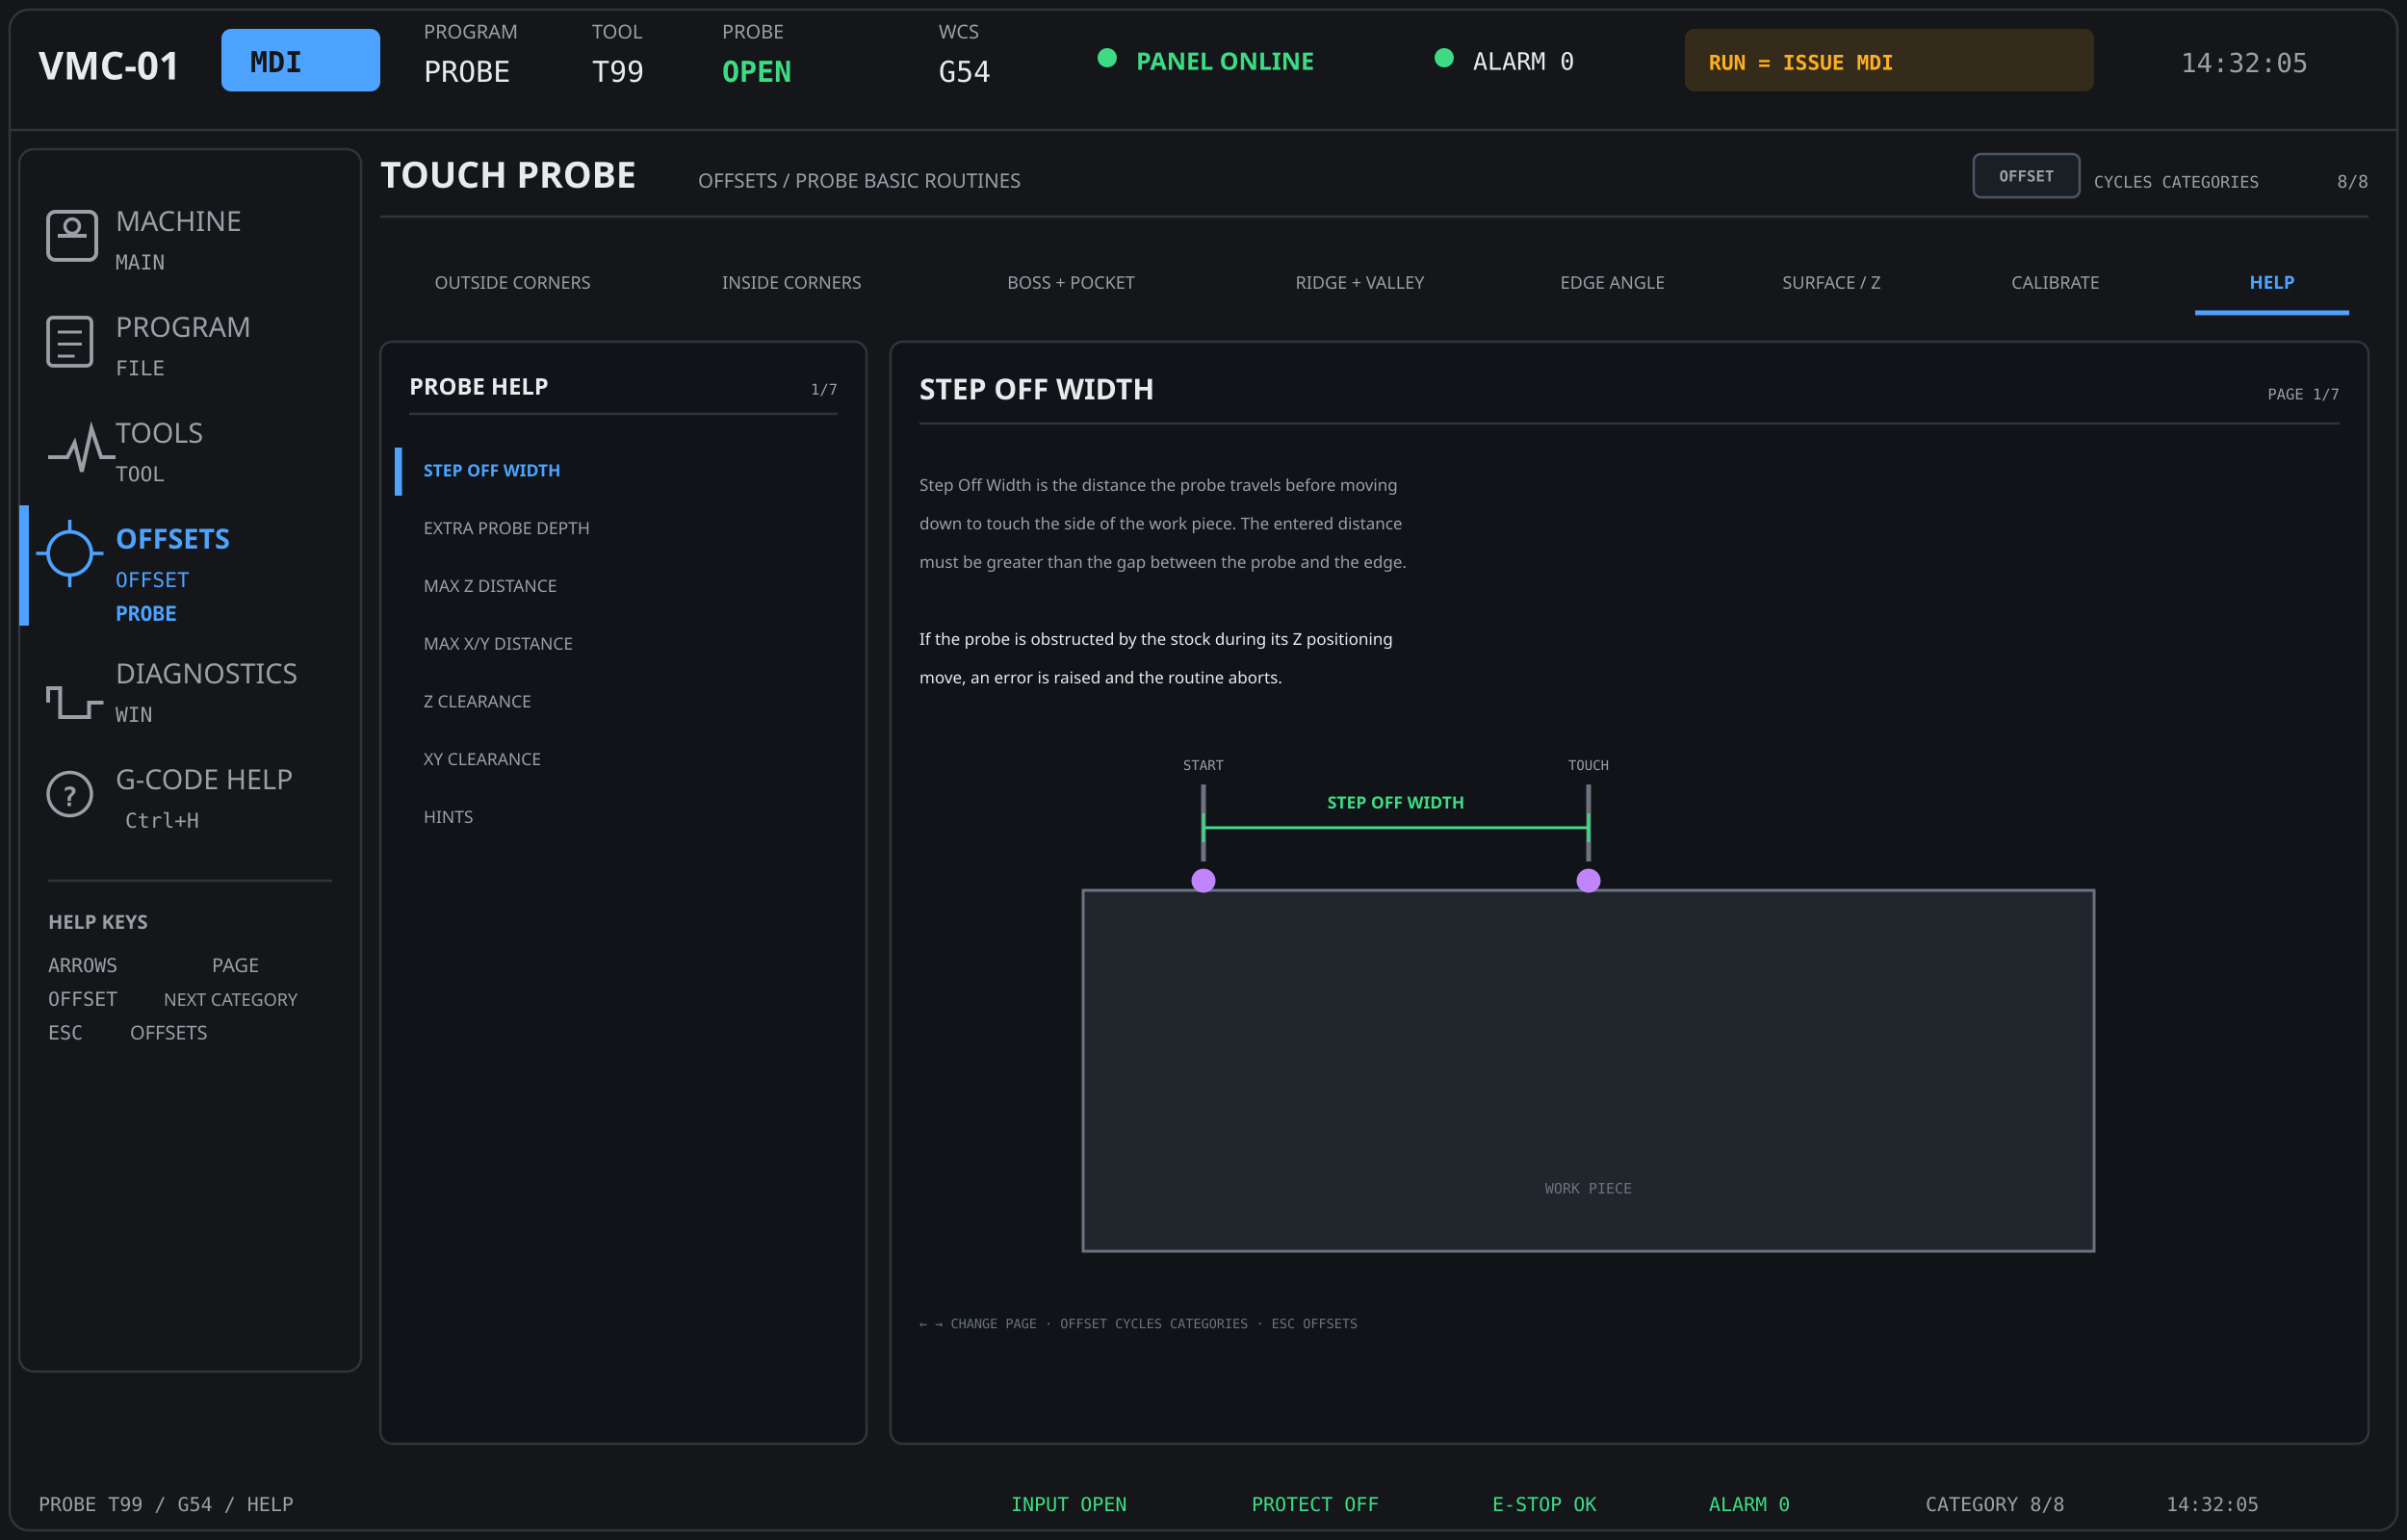
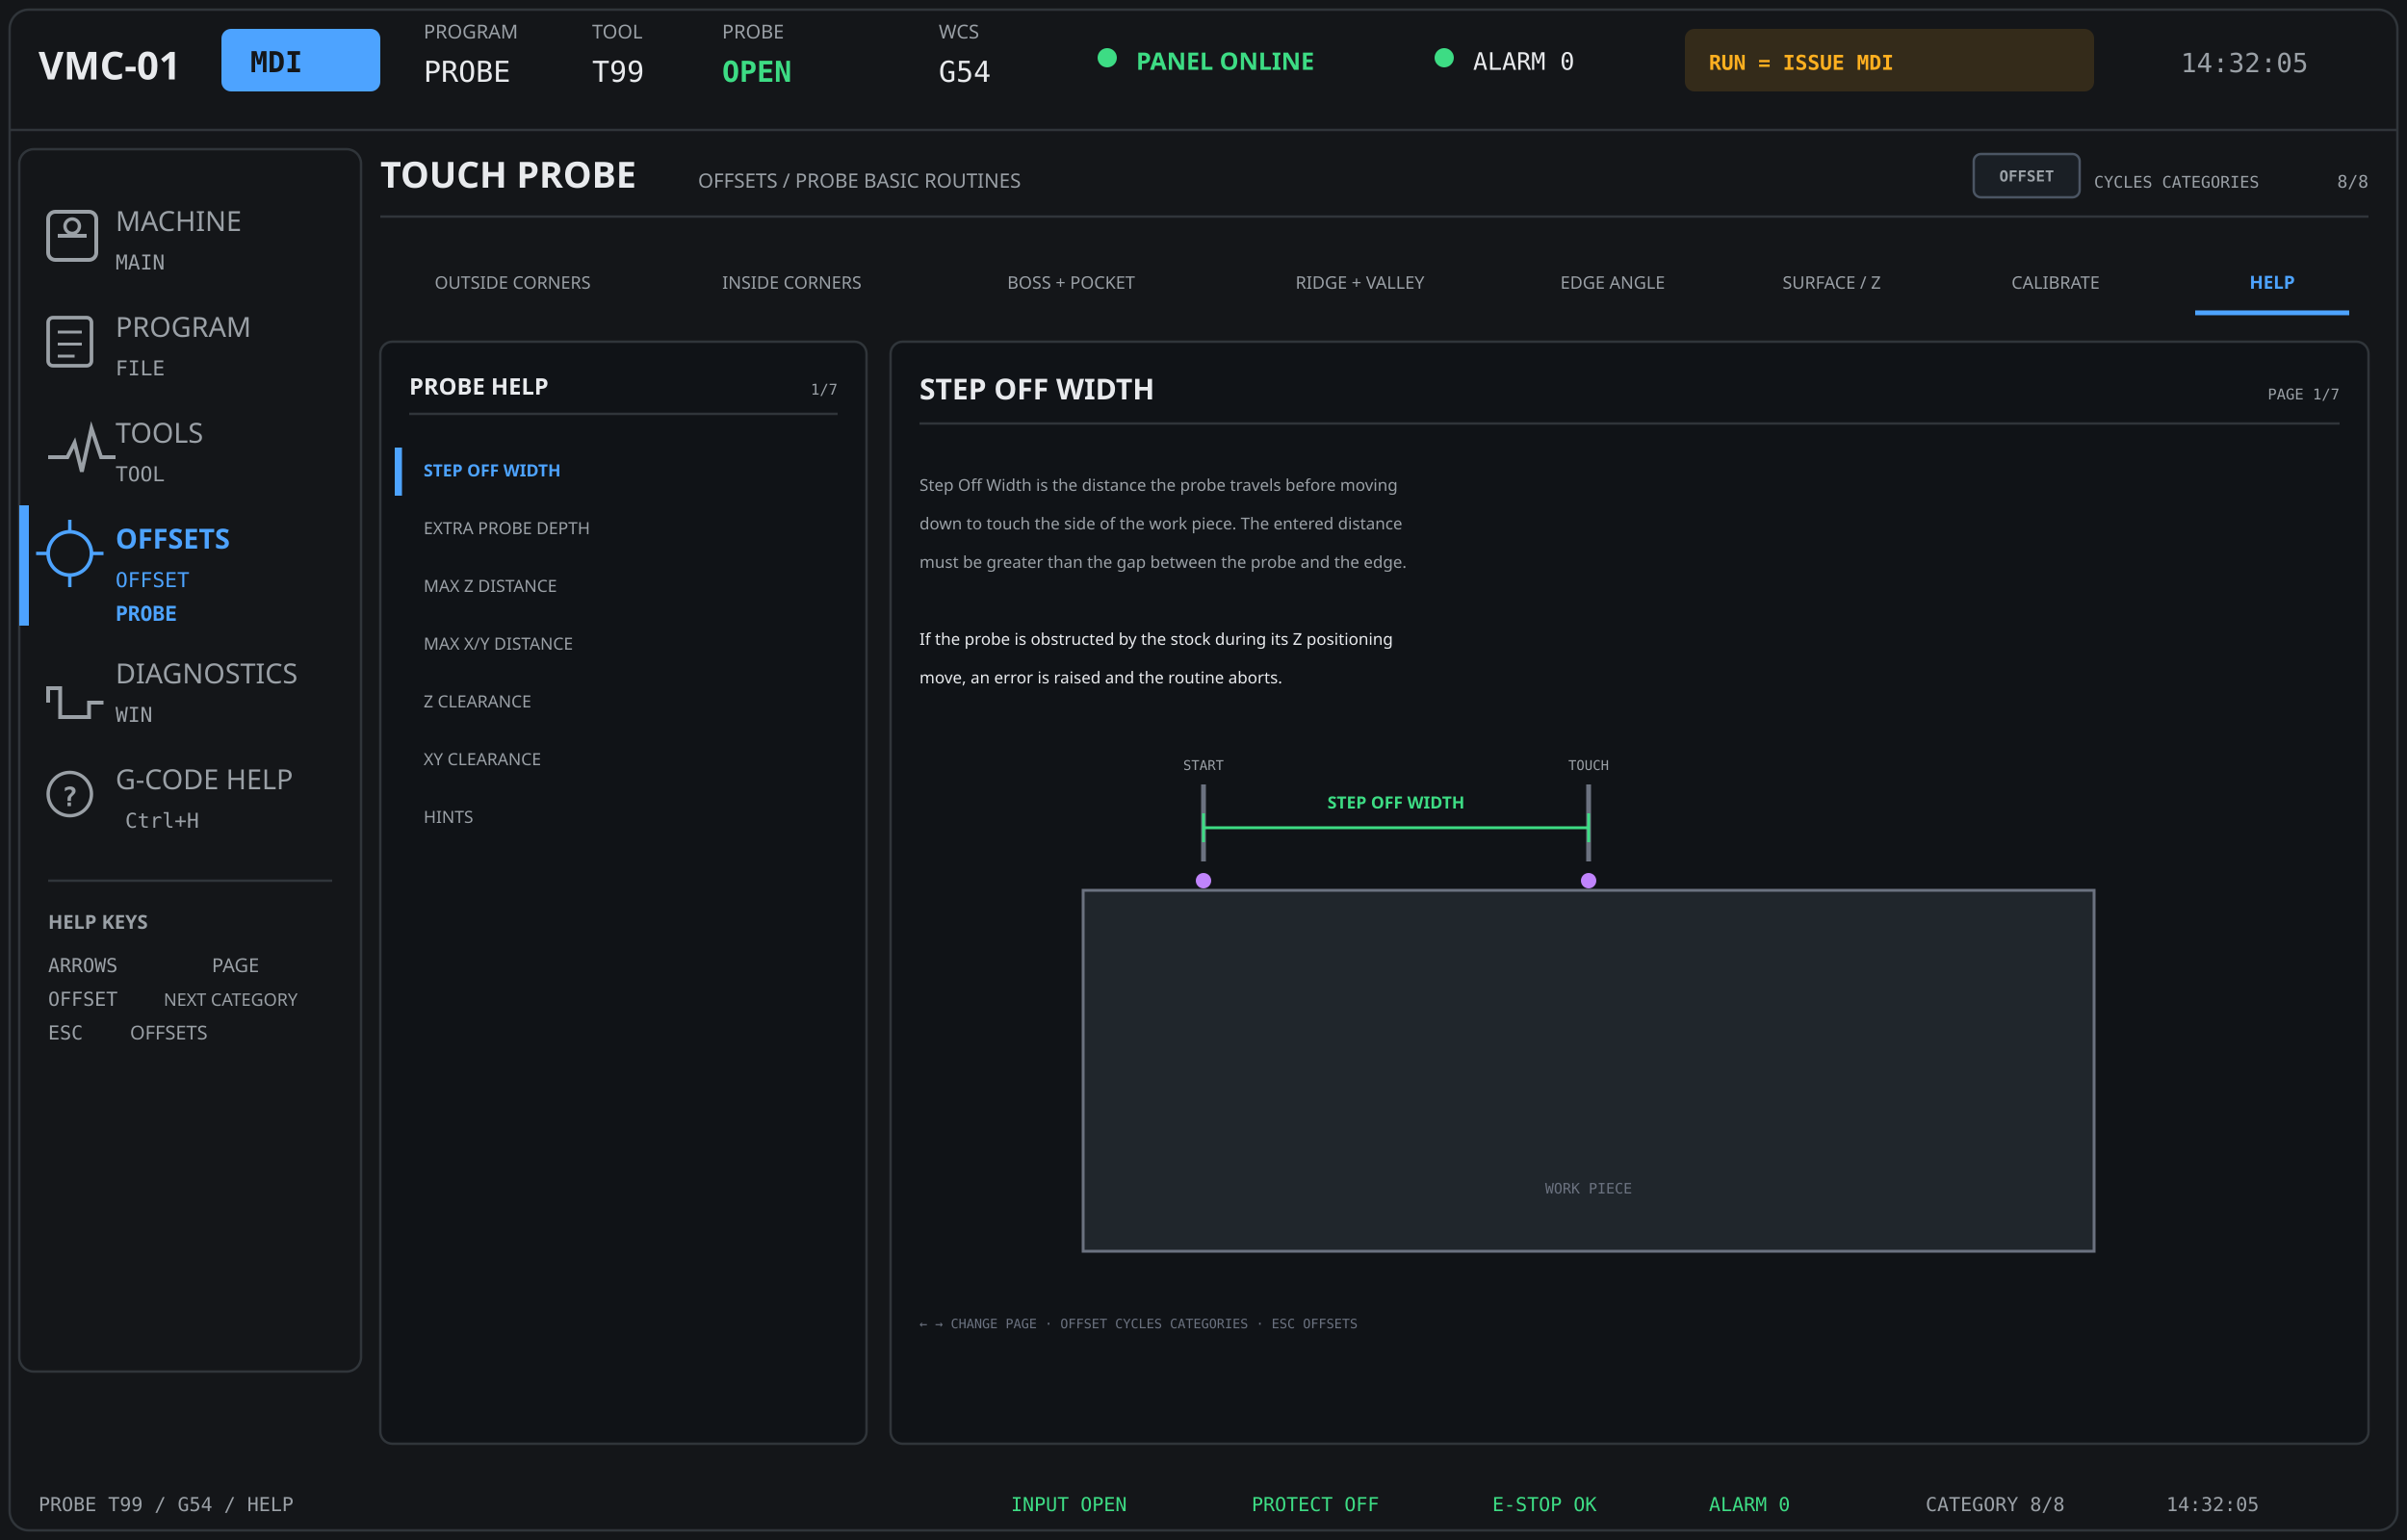
<svg xmlns="http://www.w3.org/2000/svg" viewBox="0 0 1000 640" width="1000" height="640">
  <rect x="0" y="0" width="1000" height="640" rx="0" fill="#141619" stroke="none" stroke-width="1" />
  <rect x="4" y="4" width="992" height="632" rx="8" fill="none" stroke="#30353a" stroke-width="1" />
  <line x1="4" y1="54" x2="996" y2="54" stroke="#30353a" stroke-width="1" />
  <text x="16" y="33" fill="#e8eaed" font-size="16" font-family="sans-serif" font-weight="700" text-anchor="start">VMC-01</text>
  <rect x="92" y="12" width="66" height="26" rx="4" fill="#4da3ff" stroke="none" stroke-width="1" />
  <text x="104" y="30" fill="#141619" font-size="12" font-family="monospace" font-weight="700" text-anchor="start">MDI</text>
  <text x="176" y="16" fill="#9aa0a6" font-size="8" font-family="sans-serif" text-anchor="start">PROGRAM</text>
  <text x="176" y="34" fill="#e8eaed" font-size="12" font-family="monospace" text-anchor="start">PROBE</text>
  <text x="246" y="16" fill="#9aa0a6" font-size="8" font-family="sans-serif" text-anchor="start">TOOL</text>
  <text x="246" y="34" fill="#e8eaed" font-size="12" font-family="monospace" text-anchor="start">T99</text>
  <text x="300" y="16" fill="#9aa0a6" font-size="8" font-family="sans-serif" text-anchor="start">PROBE</text>
  <text x="300" y="34" fill="#3ddc84" font-size="12" font-family="monospace" font-weight="700" text-anchor="start">OPEN</text>
  <text x="390" y="16" fill="#9aa0a6" font-size="8" font-family="sans-serif" text-anchor="start">WCS</text>
  <text x="390" y="34" fill="#e8eaed" font-size="12" font-family="monospace" text-anchor="start">G54</text>
  <circle cx="460" cy="24" r="4" fill="#3ddc84" />
  <text x="472" y="29" fill="#3ddc84" font-size="10" font-family="sans-serif" font-weight="700" text-anchor="start">PANEL ONLINE</text>
  <circle cx="600" cy="24" r="4" fill="#3ddc84" />
  <text x="612" y="29" fill="#e8eaed" font-size="10" font-family="monospace" text-anchor="start">ALARM 0</text>
  <rect x="700" y="12" width="170" height="26" rx="4" fill="#ffb020" stroke="none" stroke-width="0" opacity="0.14" />
  <text x="710" y="29" fill="#ffb020" font-size="8.5" font-family="monospace" font-weight="700" text-anchor="start">RUN = ISSUE MDI</text>
  <text x="906" y="30" fill="#9aa0a6" font-size="11" font-family="monospace" text-anchor="start">14:32:05</text>
  <rect x="8" y="62" width="142" height="508" rx="6" fill="#141619" stroke="#30353a" stroke-width="1" />
  <rect x="20" y="88" width="20" height="20" rx="3" fill="none" stroke="#9aa0a6" stroke-width="1.6" />
  <line x1="24" y1="98" x2="36" y2="98" stroke="#9aa0a6" stroke-width="1.6" />
  <circle cx="30" cy="94" r="3" fill="none" stroke="#9aa0a6" stroke-width="1.4" />
  <text x="48" y="96" fill="#9aa0a6" font-size="11.5" font-family="sans-serif" text-anchor="start">MACHINE</text>
  <text x="48" y="112" fill="#9aa0a6" font-size="8.5" font-family="monospace" text-anchor="start">MAIN</text>
  <rect x="20" y="132" width="18" height="20" rx="2" fill="none" stroke="#9aa0a6" stroke-width="1.5" />
  <line x1="24" y1="138" x2="34" y2="138" stroke="#9aa0a6" stroke-width="1.2" />
  <line x1="24" y1="143" x2="34" y2="143" stroke="#9aa0a6" stroke-width="1.2" />
  <line x1="24" y1="148" x2="31" y2="148" stroke="#9aa0a6" stroke-width="1.2" />
  <text x="48" y="140" fill="#9aa0a6" font-size="11.5" font-family="sans-serif" text-anchor="start">PROGRAM</text>
  <text x="48" y="156" fill="#9aa0a6" font-size="8.5" font-family="monospace" text-anchor="start">FILE</text>
  <path d="M20 190 L28 190 L31 184 L34 196 L38 178 L42 190 L48 190" fill="none" stroke="#9aa0a6" stroke-width="1.6" />
  <text x="48" y="184" fill="#9aa0a6" font-size="11.5" font-family="sans-serif" text-anchor="start">TOOLS</text>
  <text x="48" y="200" fill="#9aa0a6" font-size="8.5" font-family="monospace" text-anchor="start">TOOL</text>
  <rect x="8" y="210" width="4" height="50" rx="0" fill="#4da3ff" stroke="none" stroke-width="0" />
  <circle cx="29" cy="230" r="9" fill="none" stroke="#4da3ff" stroke-width="1.5" />
  <line x1="29" y1="216" x2="29" y2="221" stroke="#4da3ff" stroke-width="1.4" />
  <line x1="29" y1="239" x2="29" y2="244" stroke="#4da3ff" stroke-width="1.4" />
  <line x1="15" y1="230" x2="20" y2="230" stroke="#4da3ff" stroke-width="1.4" />
  <line x1="38" y1="230" x2="43" y2="230" stroke="#4da3ff" stroke-width="1.4" />
  <text x="48" y="228" fill="#4da3ff" font-size="11.5" font-family="sans-serif" font-weight="700" text-anchor="start">OFFSETS</text>
  <text x="48" y="244" fill="#4da3ff" font-size="8.5" font-family="monospace" text-anchor="start">OFFSET</text>
  <text x="48" y="258" fill="#4da3ff" font-size="8.5" font-family="monospace" font-weight="700" text-anchor="start">PROBE</text>
  <path d="M20 292 L20 286 L25 286 L25 298 L37 298 L37 292 L43 292" fill="none" stroke="#9aa0a6" stroke-width="1.6" />
  <text x="48" y="284" fill="#9aa0a6" font-size="11.5" font-family="sans-serif" text-anchor="start">DIAGNOSTICS</text>
  <text x="48" y="300" fill="#9aa0a6" font-size="8.5" font-family="monospace" text-anchor="start">WIN</text>
  <circle cx="29" cy="330" r="9" fill="none" stroke="#9aa0a6" stroke-width="1.4" />
  <text x="29" y="335" fill="#9aa0a6" font-size="11" font-family="monospace" font-weight="700" text-anchor="middle">?</text>
  <text x="48" y="328" fill="#9aa0a6" font-size="11.5" font-family="sans-serif" text-anchor="start">G-CODE HELP</text>
  <text x="52" y="344" fill="#9aa0a6" font-size="8.5" font-family="monospace" text-anchor="start">Ctrl+H</text>
  <line x1="20" y1="366" x2="138" y2="366" stroke="#30353a" stroke-width="1" />
  <text x="20" y="386" fill="#9aa0a6" font-size="8" font-family="sans-serif" font-weight="700" text-anchor="start">HELP KEYS</text>
  <text x="20" y="404" fill="#9aa0a6" font-size="8" font-family="monospace" text-anchor="start">ARROWS</text>
  <text x="88" y="404" fill="#9aa0a6" font-size="8" font-family="sans-serif" text-anchor="start">PAGE</text>
  <text x="20" y="418" fill="#9aa0a6" font-size="8" font-family="monospace" text-anchor="start">OFFSET</text>
  <text x="68" y="418" fill="#9aa0a6" font-size="7.2" font-family="sans-serif" text-anchor="start">NEXT CATEGORY</text>
  <text x="20" y="432" fill="#9aa0a6" font-size="8" font-family="monospace" text-anchor="start">ESC</text>
  <text x="54" y="432" fill="#9aa0a6" font-size="8" font-family="sans-serif" text-anchor="start">OFFSETS</text>
  <text x="158" y="78" fill="#e8eaed" font-size="15" font-family="sans-serif" font-weight="700" text-anchor="start">TOUCH PROBE</text>
  <text x="290" y="78" fill="#9aa0a6" font-size="8.2" font-family="sans-serif" text-anchor="start">OFFSETS / PROBE BASIC ROUTINES</text>
  <rect x="820" y="64" width="44" height="18" rx="3" fill="#1a1f25" stroke="#4b5563" stroke-width="1" />
  <text x="842.0" y="75.4" fill="#9aa0a6" font-size="6.3" font-family="monospace" font-weight="700" text-anchor="middle">OFFSET</text>
  <text x="870" y="78" fill="#9aa0a6" font-size="6.7" font-family="monospace" text-anchor="start">CYCLES CATEGORIES</text>
  <text x="984" y="78" fill="#9aa0a6" font-size="7.2" font-family="monospace" text-anchor="end">8/8</text>
  <line x1="158" y1="90" x2="984" y2="90" stroke="#30353a" stroke-width="1" />
  <text x="213.0" y="120" fill="#9aa0a6" font-size="7.2" font-family="sans-serif" text-anchor="middle">OUTSIDE CORNERS</text>
  <text x="329.0" y="120" fill="#9aa0a6" font-size="7.2" font-family="sans-serif" text-anchor="middle">INSIDE CORNERS</text>
  <text x="445.0" y="120" fill="#9aa0a6" font-size="7.2" font-family="sans-serif" text-anchor="middle">BOSS + POCKET</text>
  <text x="565.0" y="120" fill="#9aa0a6" font-size="7.2" font-family="sans-serif" text-anchor="middle">RIDGE + VALLEY</text>
  <text x="670.0" y="120" fill="#9aa0a6" font-size="7.2" font-family="sans-serif" text-anchor="middle">EDGE ANGLE</text>
  <text x="761.0" y="120" fill="#9aa0a6" font-size="7.2" font-family="sans-serif" text-anchor="middle">SURFACE / Z</text>
  <text x="854.0" y="120" fill="#9aa0a6" font-size="7.2" font-family="sans-serif" text-anchor="middle">CALIBRATE</text>
  <text x="944.0" y="120" fill="#4da3ff" font-size="7.5" font-family="sans-serif" font-weight="700" text-anchor="middle">HELP</text>
  <line x1="912" y1="130" x2="976" y2="130" stroke="#4da3ff" stroke-width="2" />
  <rect x="158" y="142" width="202" height="458" rx="5" fill="#101317" stroke="#30353a" stroke-width="1" />
  <text x="170" y="164" fill="#e8eaed" font-size="9.5" font-family="sans-serif" font-weight="700" text-anchor="start">PROBE HELP</text>
  <text x="348" y="164" fill="#9aa0a6" font-size="6.2" font-family="monospace" text-anchor="end">1/7</text>
  <line x1="170" y1="172" x2="348" y2="172" stroke="#30353a" stroke-width="1" />
  <rect x="164" y="186" width="3" height="20" rx="0" fill="#4da3ff" stroke="none" stroke-width="0" />
  <text x="176" y="198" fill="#4da3ff" font-size="7.0" font-family="sans-serif" font-weight="700" text-anchor="start">STEP OFF WIDTH</text>
  <text x="176" y="222" fill="#9aa0a6" font-size="7.0" font-family="sans-serif" text-anchor="start">EXTRA PROBE DEPTH</text>
  <text x="176" y="246" fill="#9aa0a6" font-size="7.0" font-family="sans-serif" text-anchor="start">MAX Z DISTANCE</text>
  <text x="176" y="270" fill="#9aa0a6" font-size="7.0" font-family="sans-serif" text-anchor="start">MAX X/Y DISTANCE</text>
  <text x="176" y="294" fill="#9aa0a6" font-size="7.0" font-family="sans-serif" text-anchor="start">Z CLEARANCE</text>
  <text x="176" y="318" fill="#9aa0a6" font-size="7.0" font-family="sans-serif" text-anchor="start">XY CLEARANCE</text>
  <text x="176" y="342" fill="#9aa0a6" font-size="7.0" font-family="sans-serif" text-anchor="start">HINTS</text>
  <rect x="370" y="142" width="614" height="458" rx="5" fill="#101317" stroke="#30353a" stroke-width="1" />
  <text x="382" y="166" fill="#e8eaed" font-size="12" font-family="sans-serif" font-weight="700" text-anchor="start">STEP OFF WIDTH</text>
  <text x="972" y="166" fill="#9aa0a6" font-size="6.2" font-family="monospace" text-anchor="end">PAGE 1/7</text>
  <line x1="382" y1="176" x2="972" y2="176" stroke="#30353a" stroke-width="1" />
  <text x="382" y="204" fill="#9aa0a6" font-size="6.8" font-family="sans-serif" text-anchor="start">Step Off Width is the distance the probe travels before moving</text>
  <text x="382" y="220" fill="#9aa0a6" font-size="6.8" font-family="sans-serif" text-anchor="start">down to touch the side of the work piece. The entered distance</text>
  <text x="382" y="236" fill="#9aa0a6" font-size="6.8" font-family="sans-serif" text-anchor="start">must be greater than the gap between the probe and the edge.</text>
  <text x="382" y="252" fill="#9aa0a6" font-size="6.8" font-family="sans-serif" text-anchor="start" />
  <text x="382" y="268" fill="#e8eaed" font-size="6.8" font-family="sans-serif" text-anchor="start">If the probe is obstructed by the stock during its Z positioning</text>
  <text x="382" y="284" fill="#e8eaed" font-size="6.8" font-family="sans-serif" text-anchor="start">move, an error is raised and the routine aborts.</text>
  <rect x="450" y="370" width="420" height="150" fill="#20262c" stroke="#6b7280" stroke-width="1.2" />
  <text x="660" y="496" fill="#6b7280" font-size="6.0" font-family="monospace" text-anchor="middle">WORK PIECE</text>
  <line x1="500" y1="326" x2="500" y2="358" stroke="#6b7280" stroke-width="2" />
-   <circle cx="500" cy="366" r="5" fill="#c084fc" />
+   <circle cx="500" cy="366" r="3.2" fill="#c084fc" />
  <text x="500" y="320" fill="#9aa0a6" font-size="5.6" font-family="monospace" text-anchor="middle">START</text>
  <line x1="660" y1="326" x2="660" y2="358" stroke="#6b7280" stroke-width="2" />
-   <circle cx="660" cy="366" r="5" fill="#c084fc" />
+   <circle cx="660" cy="366" r="3.2" fill="#c084fc" />
  <text x="660" y="320" fill="#9aa0a6" font-size="5.6" font-family="monospace" text-anchor="middle">TOUCH</text>
  <line x1="500" y1="344" x2="660" y2="344" stroke="#3ddc84" stroke-width="1.2" />
  <line x1="500" y1="338" x2="500" y2="350" stroke="#3ddc84" stroke-width="1.2" />
  <line x1="660" y1="338" x2="660" y2="350" stroke="#3ddc84" stroke-width="1.2" />
  <text x="580" y="336" fill="#3ddc84" font-size="7.0" font-family="sans-serif" font-weight="700" text-anchor="middle">STEP OFF WIDTH</text>
  <text x="382" y="552" fill="#6b7280" font-size="5.4" font-family="monospace" text-anchor="start">← → CHANGE PAGE  ·  OFFSET CYCLES CATEGORIES  ·  ESC OFFSETS</text>
  <text x="16" y="628" fill="#9aa0a6" font-size="8" font-family="monospace" text-anchor="start">PROBE T99 / G54 / HELP</text>
  <text x="420" y="628" fill="#3ddc84" font-size="8" font-family="monospace" text-anchor="start">INPUT OPEN</text>
  <text x="520" y="628" fill="#3ddc84" font-size="8" font-family="monospace" text-anchor="start">PROTECT OFF</text>
  <text x="620" y="628" fill="#3ddc84" font-size="8" font-family="monospace" text-anchor="start">E-STOP OK</text>
  <text x="710" y="628" fill="#3ddc84" font-size="8" font-family="monospace" text-anchor="start">ALARM 0</text>
  <text x="800" y="628" fill="#9aa0a6" font-size="8" font-family="monospace" text-anchor="start">CATEGORY 8/8</text>
  <text x="900" y="628" fill="#9aa0a6" font-size="8" font-family="monospace" text-anchor="start">14:32:05</text>
</svg>
